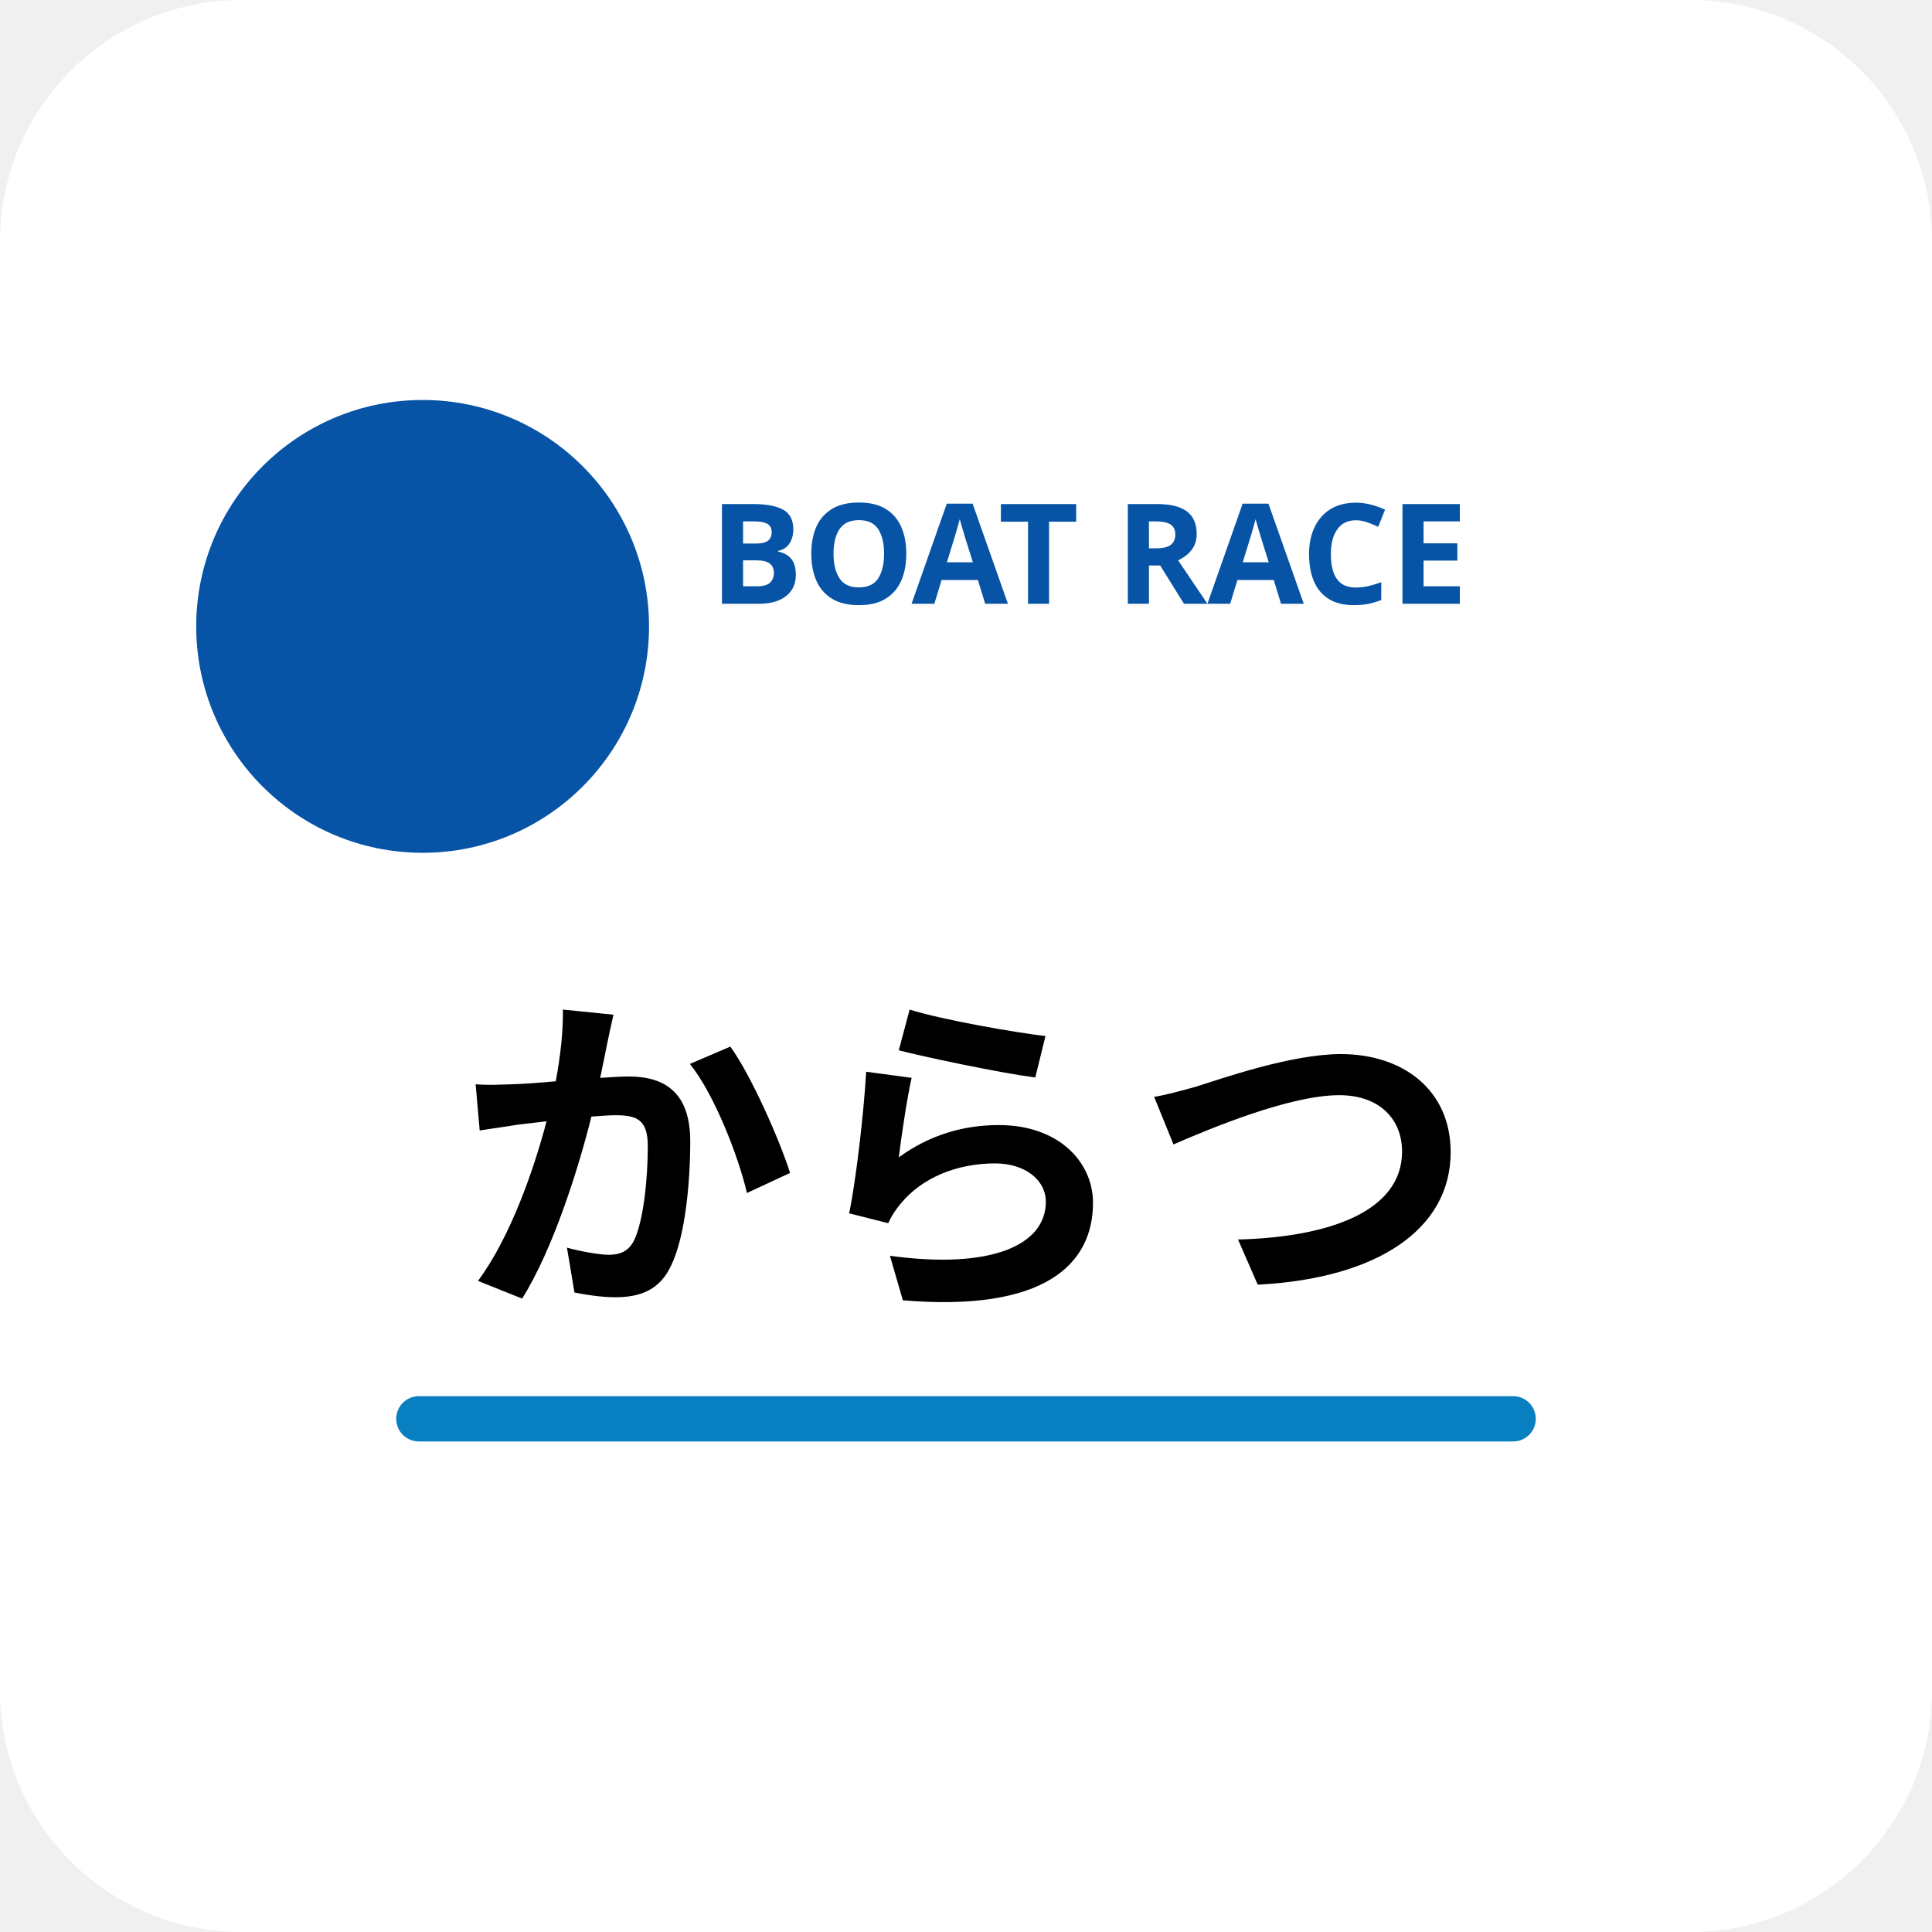
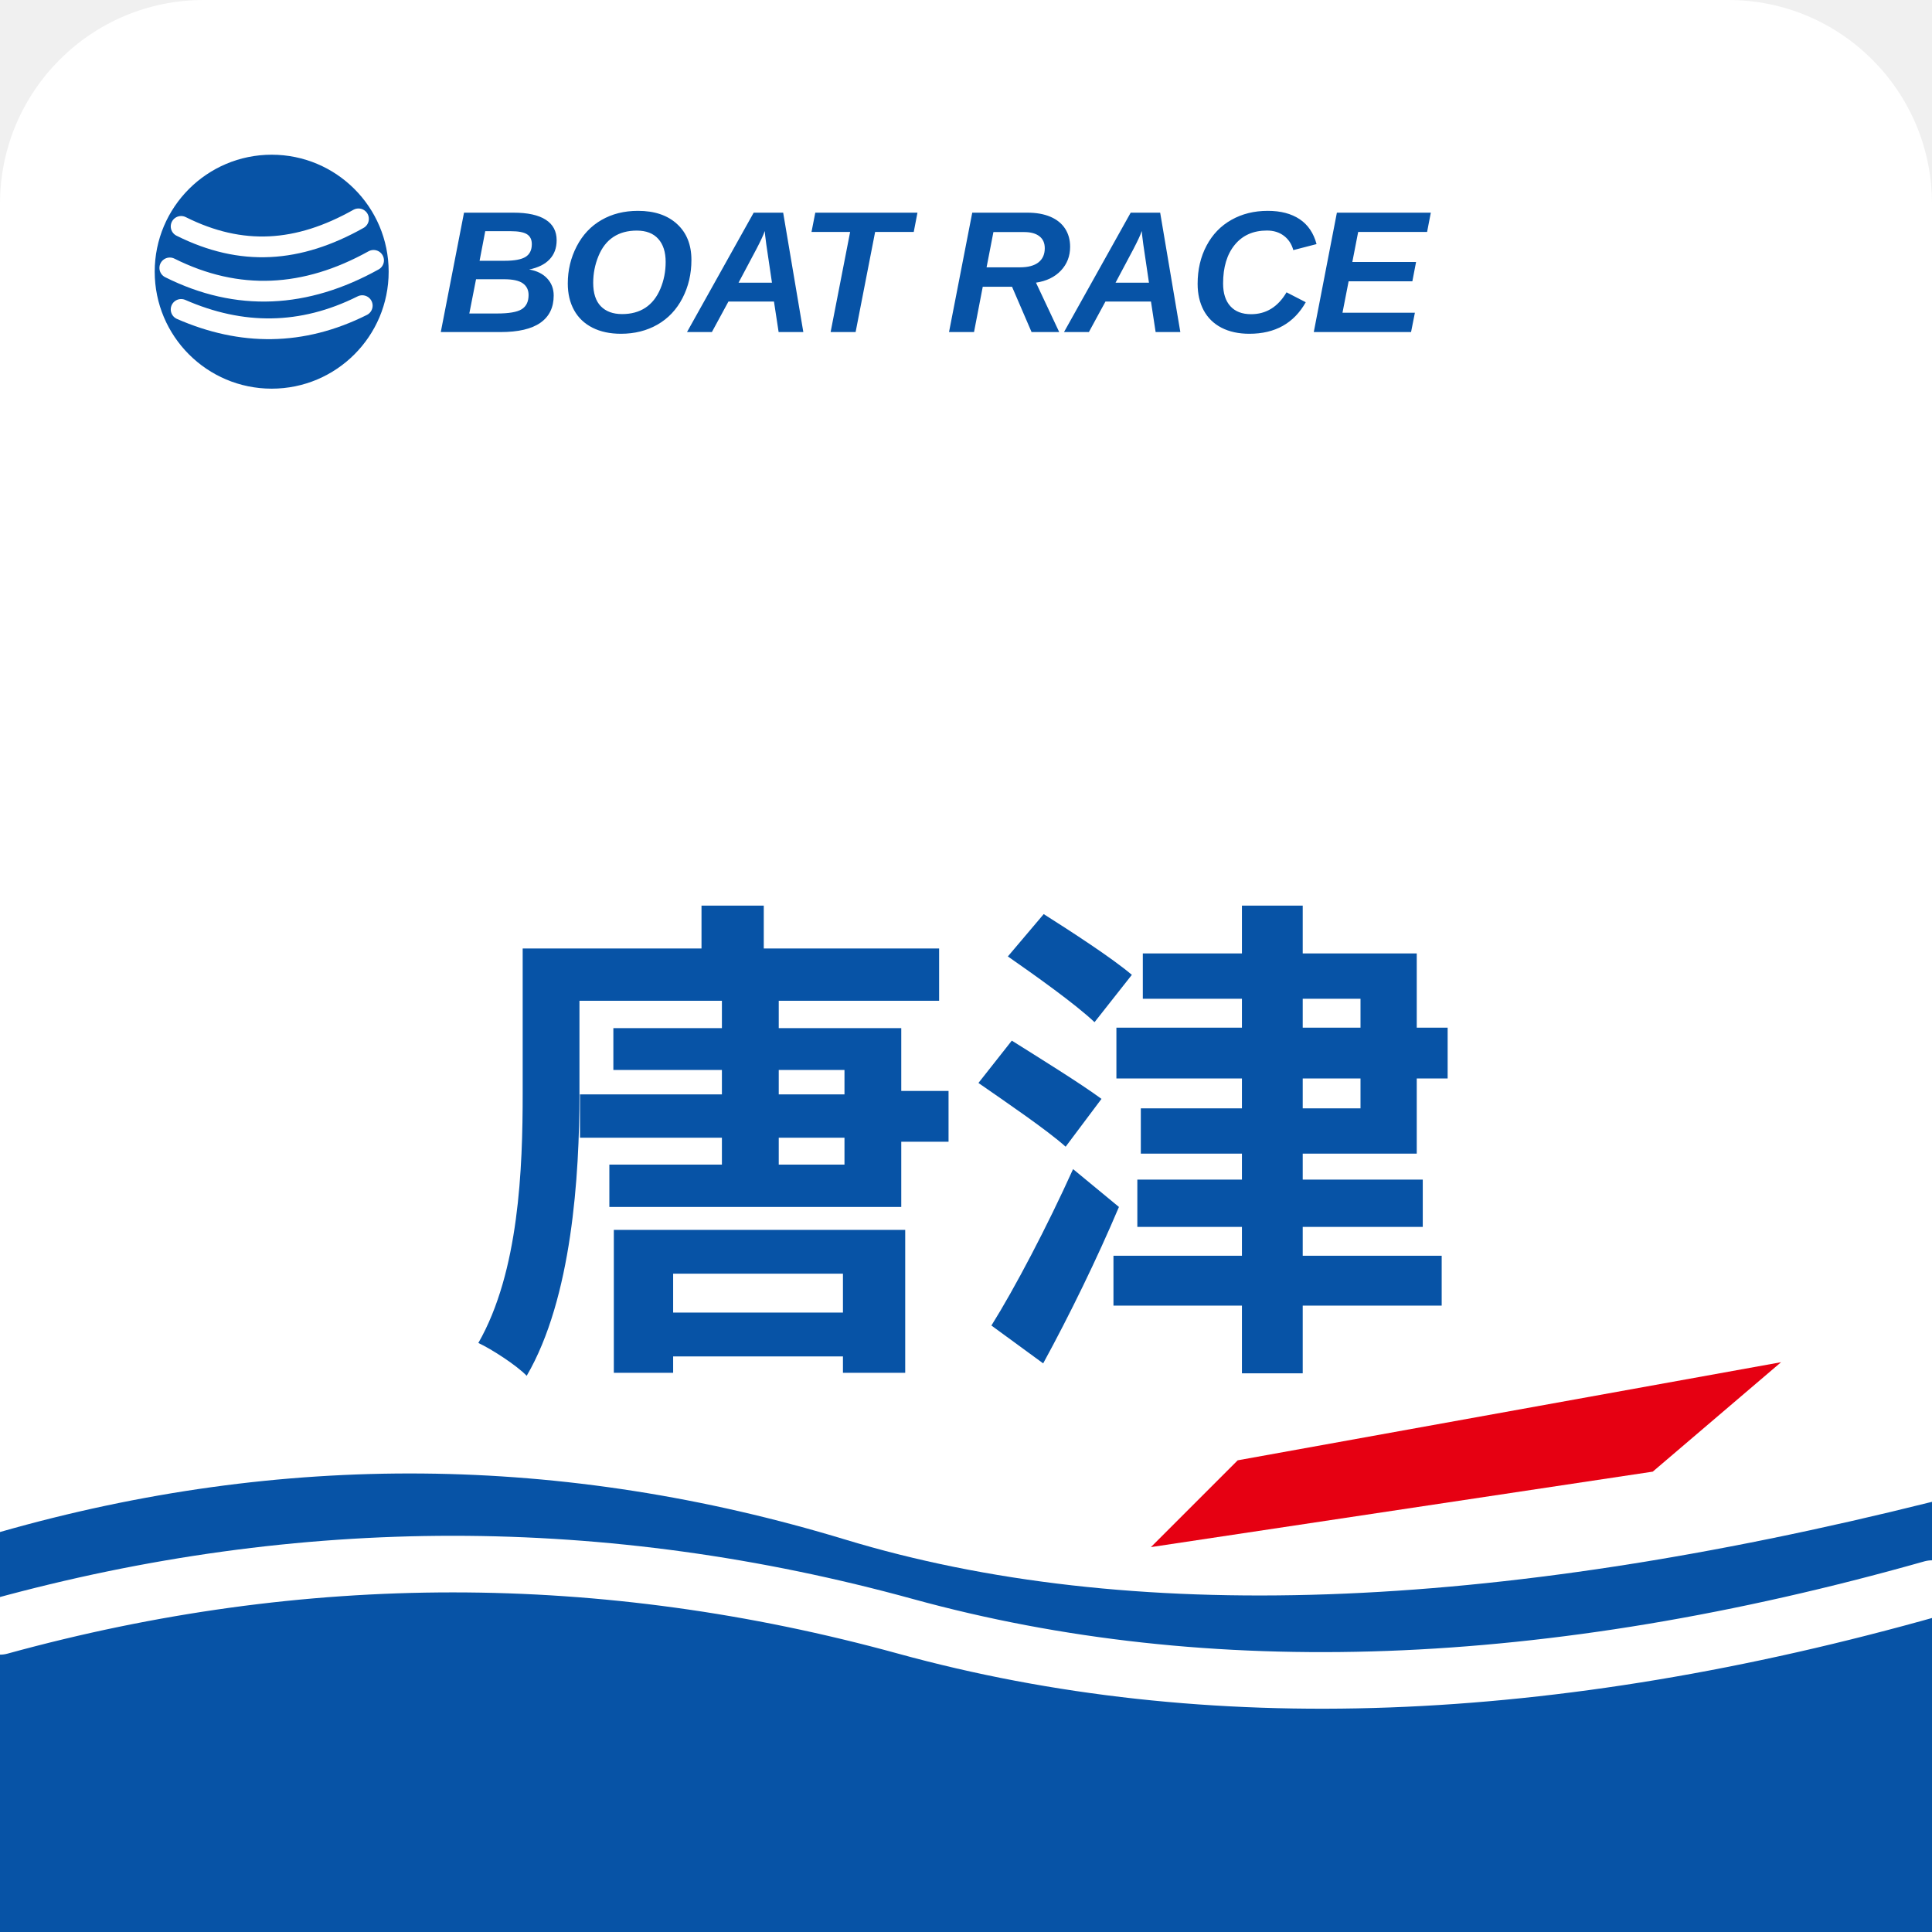
<svg xmlns="http://www.w3.org/2000/svg" viewBox="0 0 512 512">
-   <rect width="512" height="512" rx="64" fill="white" />
+   <rect width="512" height="512" rx="54" fill="#fff" />
  <g fill="#0753a6">
-     <circle cx="112" cy="166" r="60" />
-     <text x="188" y="160" font-family="sans-serif" font-size="37" font-weight="900">BOAT RACE</text>
+     <circle cx="72" cy="72" r="31" />
+     <path d="M48 60c16 8 31 7 47-2M45 71c18 9 36 8 54-2M48 82c16 7 32 7 48-1" fill="none" stroke="#fff" stroke-width="5.5" stroke-linecap="round" />
+     <text x="116" y="88" font-family="Arial,Helvetica,sans-serif" font-size="46" font-weight="900" font-style="italic" letter-spacing="-1">BOAT RACE</text>
  </g>
-   <text x="256" y="340" text-anchor="middle" font-family="sans-serif" font-size="90" font-weight="900">からつ</text>
-   <rect x="105" y="370" width="302" height="12" rx="6" fill="#087fc1" />
+   <text x="256" y="306" text-anchor="middle" dominant-baseline="middle" font-family="'Noto Sans JP','Hiragino Kaku Gothic ProN','Yu Gothic',sans-serif" font-size="132" font-weight="900" fill="#0753a6">唐津</text>
+   <path d="M0 406 Q112 374 224 408 T512 398 L512 512 L0 512 Z" fill="#0753a6" />
+   <path d="M0 431 Q120 398 240 431 T512 421" fill="none" stroke="#fff" stroke-width="15" stroke-linecap="round" />
+   <path d="M328 387 L472 361 L438 390 L305 410 Z" fill="#e60012" />
</svg>
